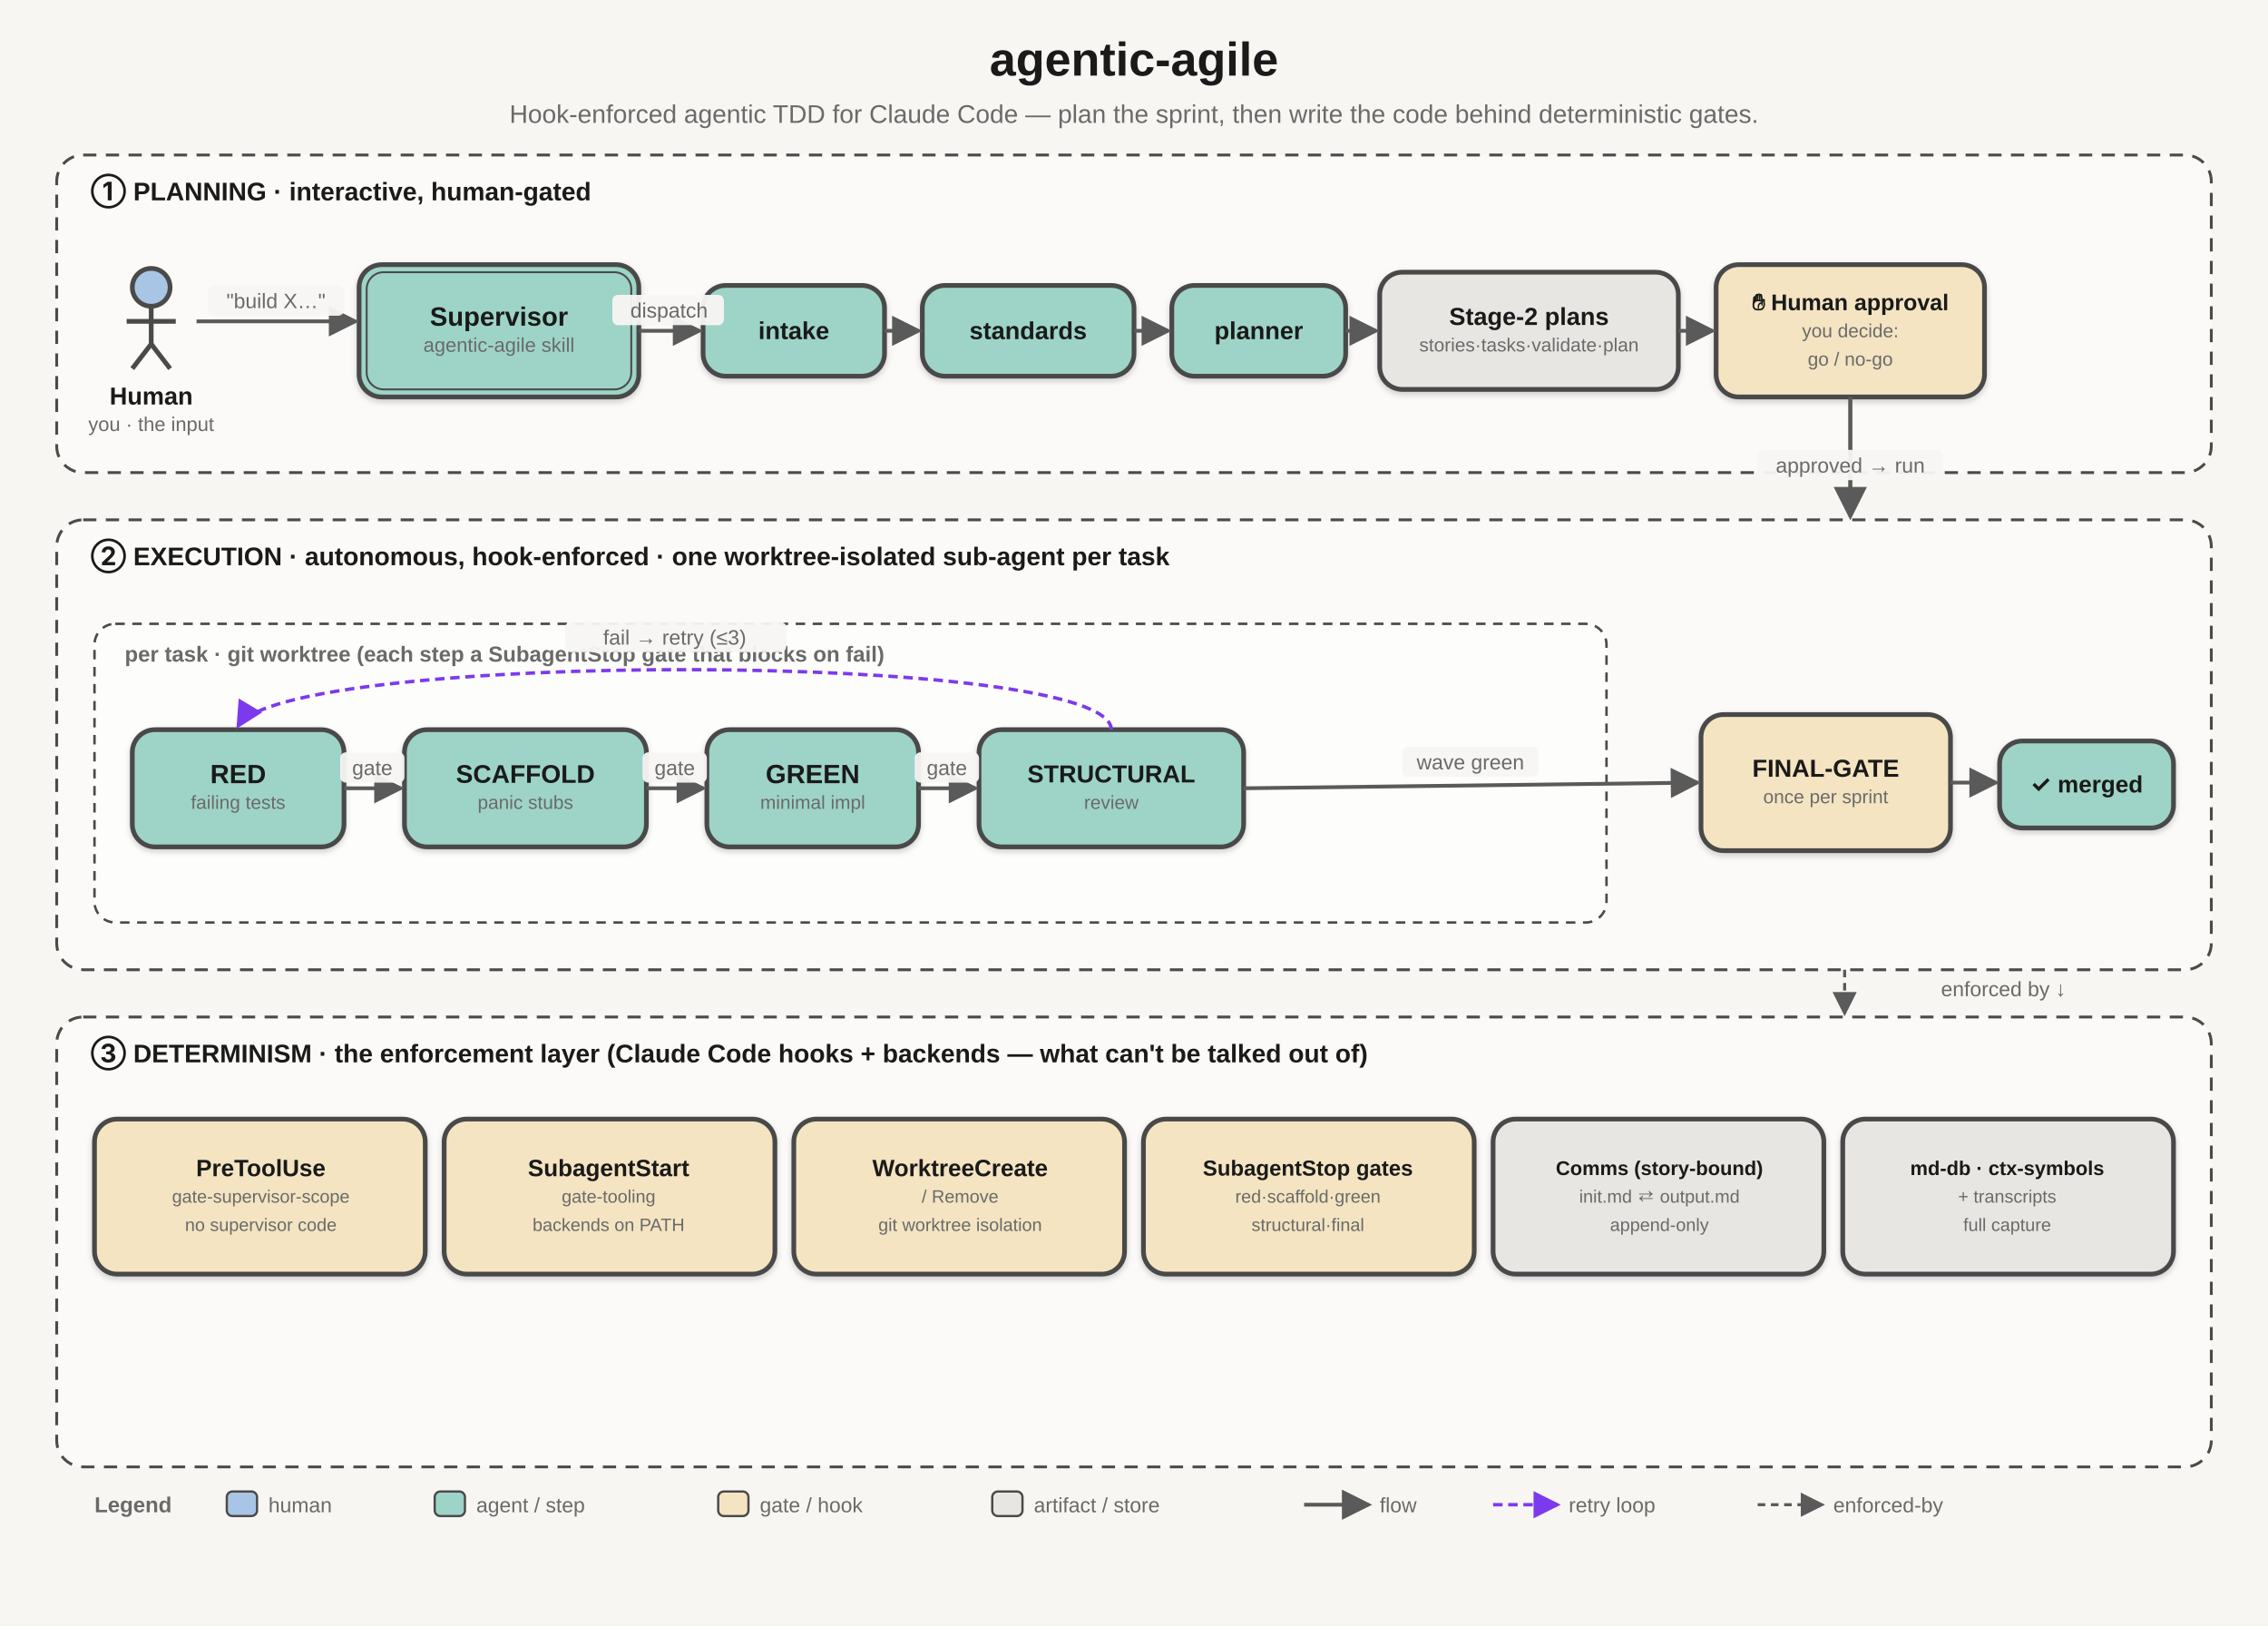
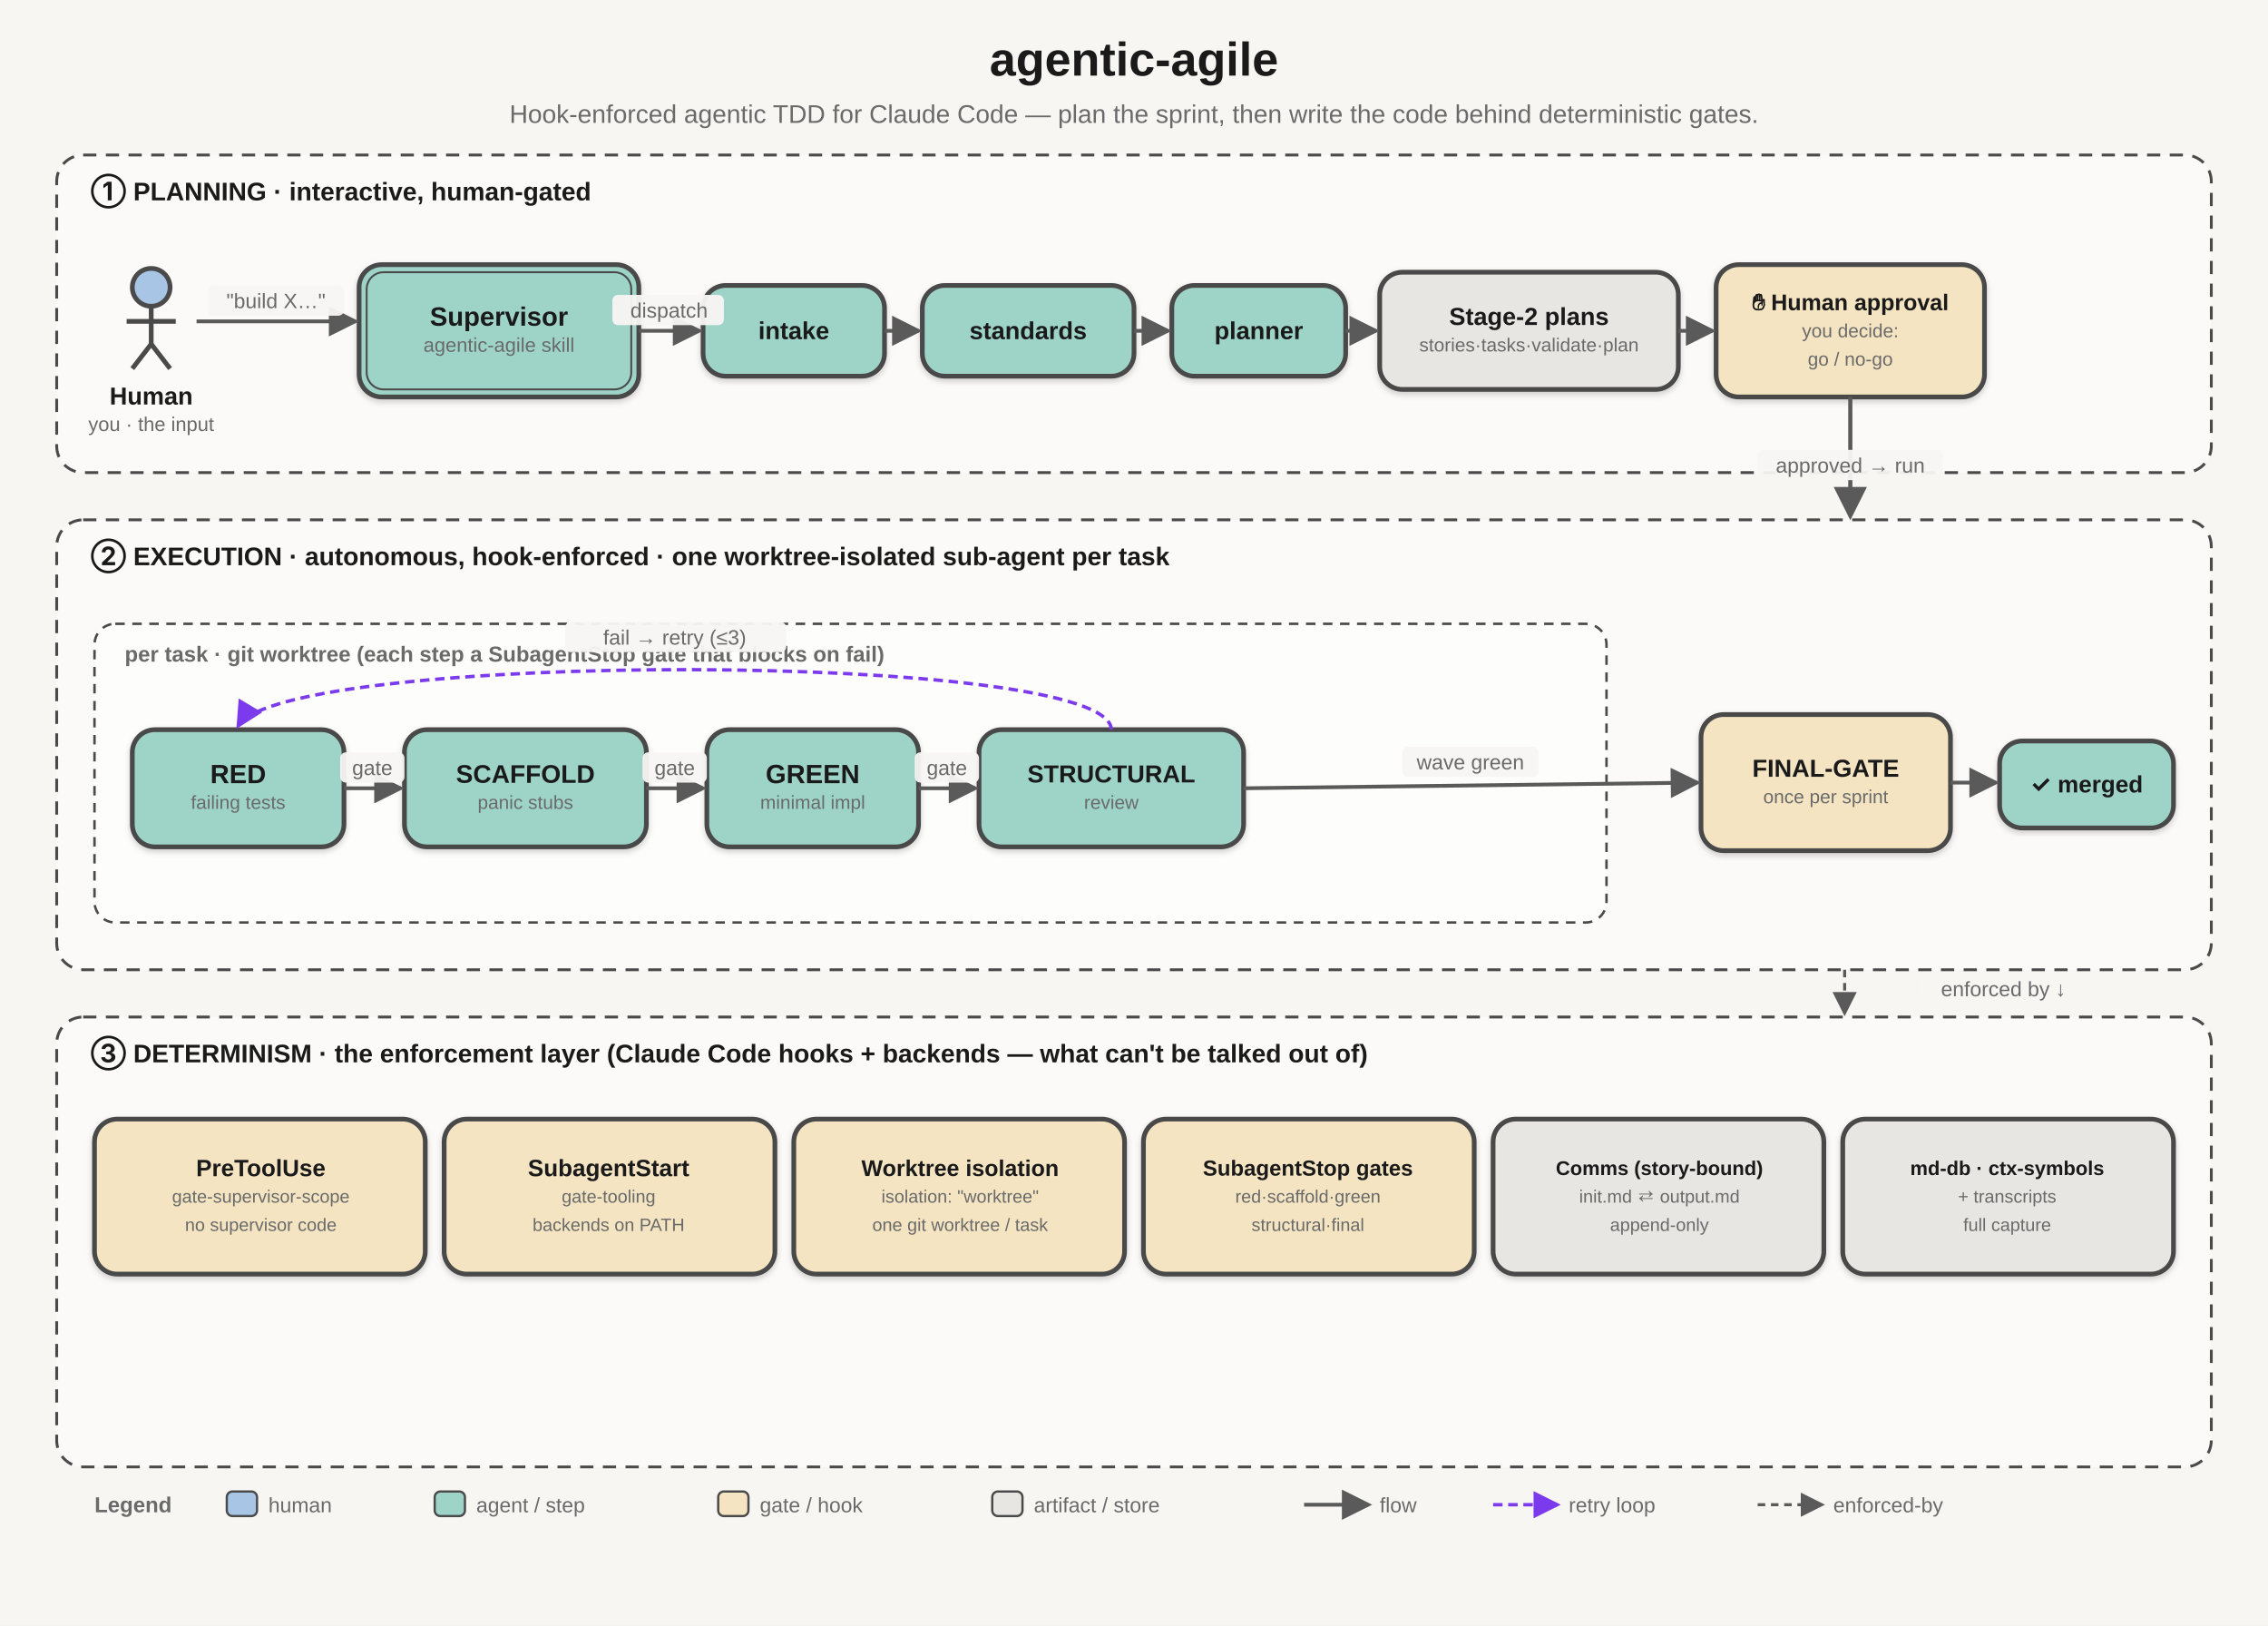
<svg xmlns="http://www.w3.org/2000/svg" viewBox="0 0 1200 860" font-family="-apple-system,BlinkMacSystemFont,'Segoe UI','Helvetica Neue',Arial,sans-serif">
  <defs>
    <marker id="arr" markerWidth="9" markerHeight="9" refX="7" refY="4" orient="auto">
      <polygon points="0 0, 8 4, 0 8" fill="#5a5a5a" />
    </marker>
    <marker id="arrp" markerWidth="9" markerHeight="9" refX="7" refY="4" orient="auto">
      <polygon points="0 0, 8 4, 0 8" fill="#7c3aed" />
    </marker>
    <filter id="sh" x="-20%%" y="-20%%" width="140%%" height="140%%">
      <feDropShadow dx="0" dy="1.5" stdDeviation="1.5" flood-opacity="0.18" />
    </filter>
  </defs>
  <rect width="1200" height="860" fill="#f8f6f3" />
  <text x="600" y="40" text-anchor="middle" font-size="25" font-weight="700" fill="#1a1a1a">agentic-agile</text>
  <text x="600" y="65" text-anchor="middle" font-size="13.5" fill="#6a6a6a">Hook-enforced agentic TDD for Claude Code — plan the sprint, then write the code behind deterministic gates.</text>
  <rect x="30" y="82" width="1140" height="168" rx="14" fill="#ffffff" fill-opacity="0.45" stroke="#4a4a4a" stroke-width="1.5" stroke-dasharray="7,5" />
  <text x="48" y="106" font-size="13.5" font-weight="700" fill="#1a1a1a">①  PLANNING  ·  interactive, human-gated</text>
  <circle cx="80" cy="152" r="10" fill="#a8c5e6" stroke="#4a4a4a" stroke-width="2.5" />
  <line x1="80" y1="162" x2="80" y2="182" stroke="#4a4a4a" stroke-width="2.5" />
  <line x1="67" y1="170" x2="93" y2="170" stroke="#4a4a4a" stroke-width="2.5" />
  <line x1="80" y1="182" x2="70" y2="195" stroke="#4a4a4a" stroke-width="2.5" />
  <line x1="80" y1="182" x2="90" y2="195" stroke="#4a4a4a" stroke-width="2.5" />
  <text x="80" y="214" text-anchor="middle" font-size="13" font-weight="700" fill="#1a1a1a">Human</text>
  <text x="80" y="228" text-anchor="middle" font-size="10.5" fill="#6a6a6a">you · the input</text>
  <rect x="190" y="140" width="148" height="70" rx="12" fill="#9dd4c7" stroke="#4a4a4a" stroke-width="2.5" filter="url(#sh)" />
  <rect x="194" y="144" width="140" height="62" rx="9" fill="none" stroke="#4a4a4a" stroke-width="1" />
  <text x="264" y="172.3" text-anchor="middle" font-size="14" font-weight="700" fill="#1a1a1a">Supervisor</text>
  <text x="264" y="186.1" text-anchor="middle" font-size="10.5" font-weight="400" fill="#6a6a6a">agentic-agile skill</text>
  <rect x="372" y="151" width="96" height="48" rx="12" fill="#9dd4c7" stroke="#4a4a4a" stroke-width="2.5" filter="url(#sh)" />
  <text x="420" y="179.4" text-anchor="middle" font-size="13" font-weight="700" fill="#1a1a1a">intake</text>
  <rect x="488" y="151" width="112" height="48" rx="12" fill="#9dd4c7" stroke="#4a4a4a" stroke-width="2.5" filter="url(#sh)" />
  <text x="544" y="179.4" text-anchor="middle" font-size="13" font-weight="700" fill="#1a1a1a">standards</text>
  <rect x="620" y="151" width="92" height="48" rx="12" fill="#9dd4c7" stroke="#4a4a4a" stroke-width="2.5" filter="url(#sh)" />
  <text x="666" y="179.4" text-anchor="middle" font-size="13" font-weight="700" fill="#1a1a1a">planner</text>
  <rect x="730" y="144" width="158" height="62" rx="12" fill="#e8e6e3" stroke="#4a4a4a" stroke-width="2.5" filter="url(#sh)" />
  <text x="809" y="171.9" text-anchor="middle" font-size="13" font-weight="700" fill="#1a1a1a">Stage-2 plans</text>
  <text x="809" y="185.9" text-anchor="middle" font-size="10" font-weight="400" fill="#6a6a6a">stories·tasks·validate·plan</text>
  <rect x="908" y="140" width="142" height="70" rx="12" fill="#f4e4c1" stroke="#4a4a4a" stroke-width="2.5" filter="url(#sh)" />
  <text x="979" y="164.1" text-anchor="middle" font-size="12" font-weight="700" fill="#1a1a1a">✋ Human approval</text>
  <text x="979" y="178.4" text-anchor="middle" font-size="10" font-weight="400" fill="#6a6a6a">you decide:</text>
  <text x="979" y="193.4" text-anchor="middle" font-size="10" font-weight="400" fill="#6a6a6a">go / no-go</text>
  <line x1="104" y1="170" x2="188" y2="170" stroke="#5a5a5a" stroke-width="2.0" marker-end="url(#arr)" />
  <rect x="110" y="151" width="72" height="16" rx="3" fill="#f8f6f3" opacity="0.95" />
  <text x="146" y="163" text-anchor="middle" font-size="11" fill="#6a6a6a">"build X…"</text>
  <line x1="338" y1="175" x2="370" y2="175" stroke="#5a5a5a" stroke-width="2.0" marker-end="url(#arr)" />
  <rect x="324" y="156" width="59" height="16" rx="3" fill="#f8f6f3" opacity="0.95" />
  <text x="354" y="168" text-anchor="middle" font-size="11" fill="#6a6a6a">dispatch</text>
  <line x1="468" y1="175" x2="486" y2="175" stroke="#5a5a5a" stroke-width="2.0" marker-end="url(#arr)" />
  <line x1="600" y1="175" x2="618" y2="175" stroke="#5a5a5a" stroke-width="2.0" marker-end="url(#arr)" />
  <line x1="712" y1="175" x2="728" y2="175" stroke="#5a5a5a" stroke-width="2.0" marker-end="url(#arr)" />
  <line x1="888" y1="175" x2="906" y2="175" stroke="#5a5a5a" stroke-width="2.0" marker-end="url(#arr)" />
  <rect x="30" y="275" width="1140" height="238" rx="14" fill="#ffffff" fill-opacity="0.45" stroke="#4a4a4a" stroke-width="1.5" stroke-dasharray="7,5" />
  <text x="48" y="299" font-size="13.5" font-weight="700" fill="#1a1a1a">②  EXECUTION  ·  autonomous, hook-enforced  ·  one worktree-isolated sub-agent per task</text>
  <line x1="979" y1="210" x2="979" y2="273" stroke="#5a5a5a" stroke-width="2.2" marker-end="url(#arr)" />
  <rect x="930" y="238" width="98" height="16" rx="3" fill="#f8f6f3" opacity="0.95" />
  <text x="979" y="250" text-anchor="middle" font-size="11" fill="#6a6a6a">approved → run</text>
  <rect x="50" y="330" width="800" height="158" rx="11" fill="#ffffff" fill-opacity="0.5" stroke="#4a4a4a" stroke-width="1.3" stroke-dasharray="5,4" />
  <text x="66" y="350" font-size="11.5" font-weight="700" fill="#6a6a6a">per task · git worktree  (each step a SubagentStop gate that blocks on fail)</text>
  <rect x="70" y="386" width="112" height="62" rx="12" fill="#9dd4c7" stroke="#4a4a4a" stroke-width="2.5" filter="url(#sh)" />
  <text x="126" y="414.3" text-anchor="middle" font-size="14" font-weight="700" fill="#1a1a1a">RED</text>
  <text x="126" y="427.9" text-anchor="middle" font-size="10" font-weight="400" fill="#6a6a6a">failing tests</text>
  <rect x="214" y="386" width="128" height="62" rx="12" fill="#9dd4c7" stroke="#4a4a4a" stroke-width="2.5" filter="url(#sh)" />
  <text x="278" y="414.1" text-anchor="middle" font-size="13.5" font-weight="700" fill="#1a1a1a">SCAFFOLD</text>
  <text x="278" y="427.9" text-anchor="middle" font-size="10" font-weight="400" fill="#6a6a6a">panic stubs</text>
  <rect x="374" y="386" width="112" height="62" rx="12" fill="#9dd4c7" stroke="#4a4a4a" stroke-width="2.5" filter="url(#sh)" />
  <text x="430" y="414.3" text-anchor="middle" font-size="14" font-weight="700" fill="#1a1a1a">GREEN</text>
  <text x="430" y="427.9" text-anchor="middle" font-size="10" font-weight="400" fill="#6a6a6a">minimal impl</text>
  <rect x="518" y="386" width="140" height="62" rx="12" fill="#9dd4c7" stroke="#4a4a4a" stroke-width="2.5" filter="url(#sh)" />
  <text x="588" y="413.9" text-anchor="middle" font-size="13" font-weight="700" fill="#1a1a1a">STRUCTURAL</text>
  <text x="588" y="427.9" text-anchor="middle" font-size="10" font-weight="400" fill="#6a6a6a">review</text>
  <line x1="182" y1="417" x2="212" y2="417" stroke="#5a5a5a" stroke-width="2.0" marker-end="url(#arr)" />
  <rect x="180" y="398" width="34" height="16" rx="3" fill="#f8f6f3" opacity="0.95" />
  <text x="197" y="410" text-anchor="middle" font-size="11" fill="#6a6a6a">gate</text>
  <line x1="342" y1="417" x2="372" y2="417" stroke="#5a5a5a" stroke-width="2.0" marker-end="url(#arr)" />
  <rect x="340" y="398" width="34" height="16" rx="3" fill="#f8f6f3" opacity="0.95" />
  <text x="357" y="410" text-anchor="middle" font-size="11" fill="#6a6a6a">gate</text>
  <line x1="486" y1="417" x2="516" y2="417" stroke="#5a5a5a" stroke-width="2.0" marker-end="url(#arr)" />
  <rect x="484" y="398" width="34" height="16" rx="3" fill="#f8f6f3" opacity="0.95" />
  <text x="501" y="410" text-anchor="middle" font-size="11" fill="#6a6a6a">gate</text>
  <path d="M 588,386 C 588,344 150,344 126,384" fill="none" stroke="#7c3aed" stroke-width="1.8" stroke-dasharray="5,3" marker-end="url(#arrp)" />
  <rect x="299" y="329" width="117" height="16" rx="3" fill="#f8f6f3" opacity="0.95" />
  <text x="357" y="341" text-anchor="middle" font-size="11" fill="#6a6a6a">fail → retry (≤3)</text>
  <rect x="900" y="378" width="132" height="72" rx="12" fill="#f4e4c1" stroke="#4a4a4a" stroke-width="2.5" filter="url(#sh)" />
  <text x="966" y="410.9" text-anchor="middle" font-size="13" font-weight="700" fill="#1a1a1a">FINAL-GATE</text>
  <text x="966" y="424.9" text-anchor="middle" font-size="10" font-weight="400" fill="#6a6a6a">once per sprint</text>
  <rect x="1058" y="392" width="92" height="46" rx="12" fill="#9dd4c7" stroke="#4a4a4a" stroke-width="2.5" filter="url(#sh)" />
  <text x="1104" y="419.2" text-anchor="middle" font-size="12.5" font-weight="700" fill="#1a1a1a">✓ merged</text>
  <line x1="658" y1="417" x2="898" y2="414" stroke="#5a5a5a" stroke-width="2.0" marker-end="url(#arr)" />
  <rect x="742" y="395" width="72" height="16" rx="3" fill="#f8f6f3" opacity="0.95" />
  <text x="778" y="407" text-anchor="middle" font-size="11" fill="#6a6a6a">wave green</text>
  <line x1="1032" y1="414" x2="1056" y2="414" stroke="#5a5a5a" stroke-width="2.0" marker-end="url(#arr)" />
  <rect x="30" y="538" width="1140" height="238" rx="14" fill="#ffffff" fill-opacity="0.45" stroke="#4a4a4a" stroke-width="1.5" stroke-dasharray="7,5" />
  <text x="48" y="562" font-size="13.5" font-weight="700" fill="#1a1a1a">③  DETERMINISM  ·  the enforcement layer (Claude Code hooks + backends — what can't be talked out of)</text>
  <rect x="50" y="592" width="175" height="82" rx="12" fill="#f4e4c1" stroke="#4a4a4a" stroke-width="2.5" filter="url(#sh)" />
  <text x="138" y="622.2" text-anchor="middle" font-size="12.5" font-weight="700" fill="#1a1a1a">PreToolUse</text>
  <text x="138" y="636.2" text-anchor="middle" font-size="9.5" font-weight="400" fill="#6a6a6a">gate-supervisor-scope</text>
  <text x="138" y="651.2" text-anchor="middle" font-size="9.5" font-weight="400" fill="#6a6a6a">no supervisor code</text>
  <rect x="235" y="592" width="175" height="82" rx="12" fill="#f4e4c1" stroke="#4a4a4a" stroke-width="2.5" filter="url(#sh)" />
  <text x="322" y="622.2" text-anchor="middle" font-size="12.5" font-weight="700" fill="#1a1a1a">SubagentStart</text>
  <text x="322" y="636.2" text-anchor="middle" font-size="9.5" font-weight="400" fill="#6a6a6a">gate-tooling</text>
  <text x="322" y="651.2" text-anchor="middle" font-size="9.5" font-weight="400" fill="#6a6a6a">backends on PATH</text>
  <rect x="420" y="592" width="175" height="82" rx="12" fill="#f4e4c1" stroke="#4a4a4a" stroke-width="2.5" filter="url(#sh)" />
-   <text x="508" y="622.2" text-anchor="middle" font-size="12.5" font-weight="700" fill="#1a1a1a">WorktreeCreate</text>
-   <text x="508" y="636.2" text-anchor="middle" font-size="9.5" font-weight="400" fill="#6a6a6a">/ Remove</text>
-   <text x="508" y="651.2" text-anchor="middle" font-size="9.5" font-weight="400" fill="#6a6a6a">git worktree isolation</text>
+   <text x="508" y="622.1" text-anchor="middle" font-size="12" font-weight="700" fill="#1a1a1a">Worktree isolation</text>
+   <text x="508" y="636.2" text-anchor="middle" font-size="9.5" font-weight="400" fill="#6a6a6a">isolation: "worktree"</text>
+   <text x="508" y="651.2" text-anchor="middle" font-size="9.5" font-weight="400" fill="#6a6a6a">one git worktree / task</text>
  <rect x="605" y="592" width="175" height="82" rx="12" fill="#f4e4c1" stroke="#4a4a4a" stroke-width="2.5" filter="url(#sh)" />
  <text x="692" y="621.9" text-anchor="middle" font-size="11.5" font-weight="700" fill="#1a1a1a">SubagentStop gates</text>
  <text x="692" y="636.2" text-anchor="middle" font-size="9.5" font-weight="400" fill="#6a6a6a">red·scaffold·green</text>
  <text x="692" y="651.2" text-anchor="middle" font-size="9.5" font-weight="400" fill="#6a6a6a">structural·final</text>
  <rect x="790" y="592" width="175" height="82" rx="12" fill="#e8e6e3" stroke="#4a4a4a" stroke-width="2.5" filter="url(#sh)" />
  <text x="878" y="621.6" text-anchor="middle" font-size="10.5" font-weight="700" fill="#1a1a1a">Comms (story-bound)</text>
  <text x="878" y="636.2" text-anchor="middle" font-size="9.5" font-weight="400" fill="#6a6a6a">init.md ⇄ output.md</text>
  <text x="878" y="651.2" text-anchor="middle" font-size="9.5" font-weight="400" fill="#6a6a6a">append-only</text>
  <rect x="975" y="592" width="175" height="82" rx="12" fill="#e8e6e3" stroke="#4a4a4a" stroke-width="2.5" filter="url(#sh)" />
  <text x="1062" y="621.6" text-anchor="middle" font-size="10.5" font-weight="700" fill="#1a1a1a">md-db · ctx-symbols</text>
  <text x="1062" y="636.2" text-anchor="middle" font-size="9.5" font-weight="400" fill="#6a6a6a">+ transcripts</text>
  <text x="1062" y="651.2" text-anchor="middle" font-size="9.5" font-weight="400" fill="#6a6a6a">full capture</text>
  <line x1="976" y1="513" x2="976" y2="536" stroke="#5a5a5a" stroke-width="1.6" stroke-dasharray="4,3" marker-end="url(#arr)" />
  <rect x="1014" y="515" width="91" height="16" rx="3" fill="#f8f6f3" opacity="0.95" />
  <text x="1060" y="527" text-anchor="middle" font-size="11" fill="#6a6a6a">enforced by ↓</text>
  <text x="50" y="800" font-size="11.5" font-weight="700" fill="#6a6a6a">Legend</text>
  <rect x="120" y="789" width="16" height="13" rx="3" fill="#a8c5e6" stroke="#4a4a4a" stroke-width="1.2" />
  <text x="142" y="800" font-size="11" fill="#6a6a6a">human</text>
  <rect x="230" y="789" width="16" height="13" rx="3" fill="#9dd4c7" stroke="#4a4a4a" stroke-width="1.2" />
  <text x="252" y="800" font-size="11" fill="#6a6a6a">agent / step</text>
  <rect x="380" y="789" width="16" height="13" rx="3" fill="#f4e4c1" stroke="#4a4a4a" stroke-width="1.2" />
  <text x="402" y="800" font-size="11" fill="#6a6a6a">gate / hook</text>
  <rect x="525" y="789" width="16" height="13" rx="3" fill="#e8e6e3" stroke="#4a4a4a" stroke-width="1.2" />
  <text x="547" y="800" font-size="11" fill="#6a6a6a">artifact / store</text>
  <line x1="690" y1="796" x2="724" y2="796" stroke="#5a5a5a" stroke-width="2" marker-end="url(#arr)" />
  <text x="730" y="800" font-size="11" fill="#6a6a6a">flow</text>
  <line x1="790" y1="796" x2="824" y2="796" stroke="#7c3aed" stroke-width="1.8" stroke-dasharray="5,3" marker-end="url(#arrp)" />
  <text x="830" y="800" font-size="11" fill="#6a6a6a">retry loop</text>
  <line x1="930" y1="796" x2="964" y2="796" stroke="#5a5a5a" stroke-width="1.6" stroke-dasharray="4,3" marker-end="url(#arr)" />
  <text x="970" y="800" font-size="11" fill="#6a6a6a">enforced-by</text>
</svg>
